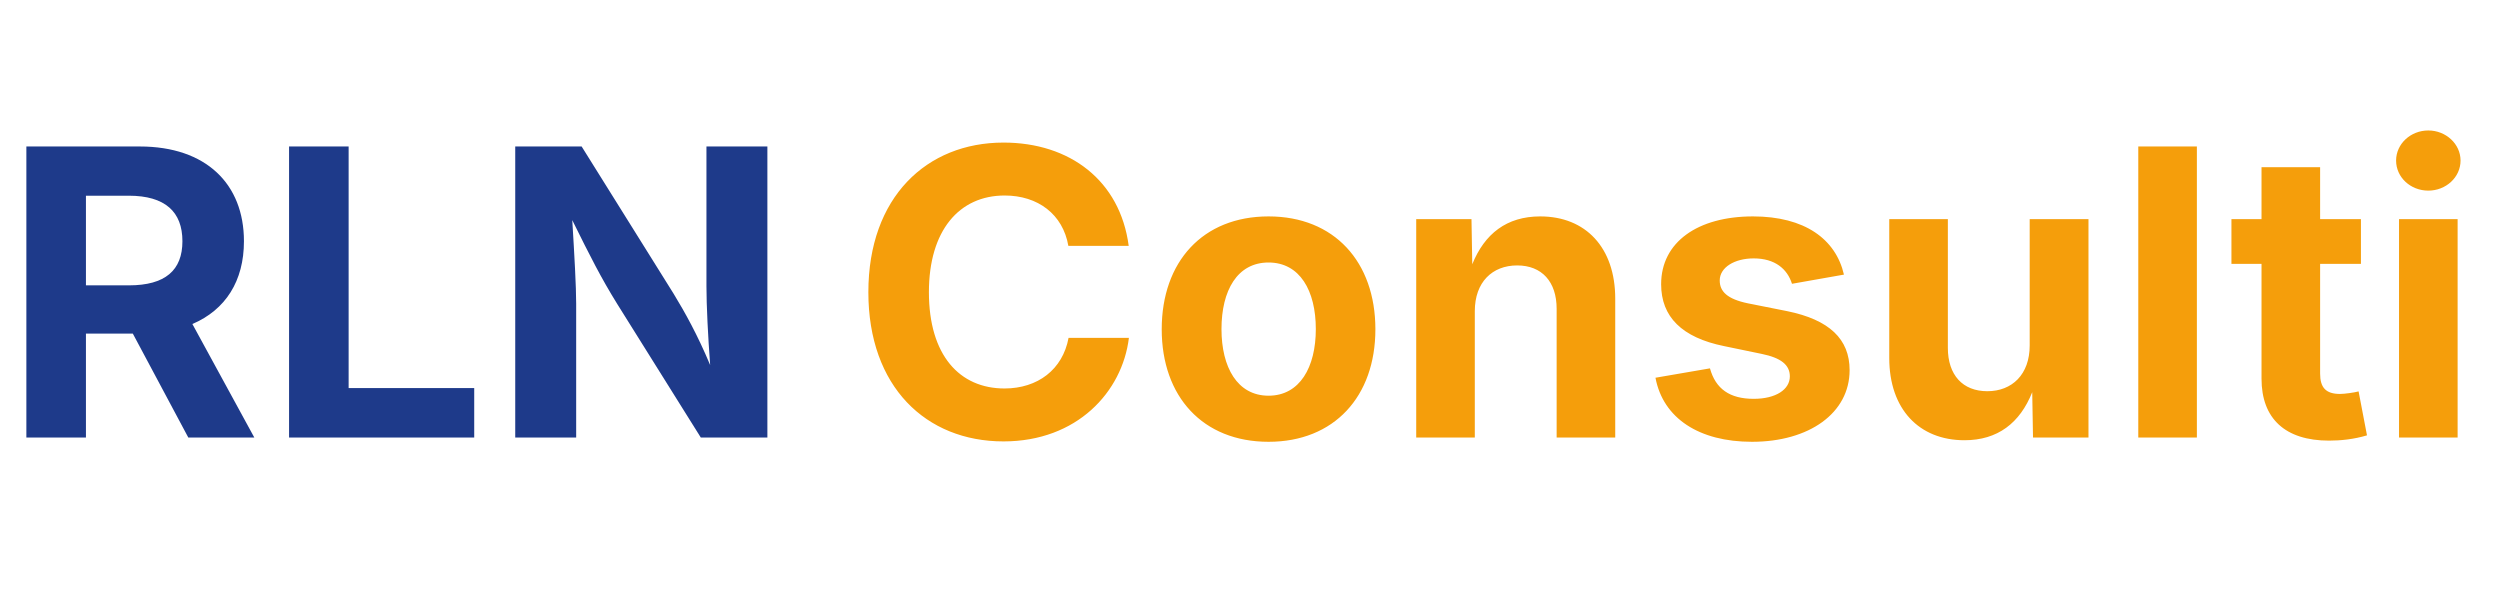
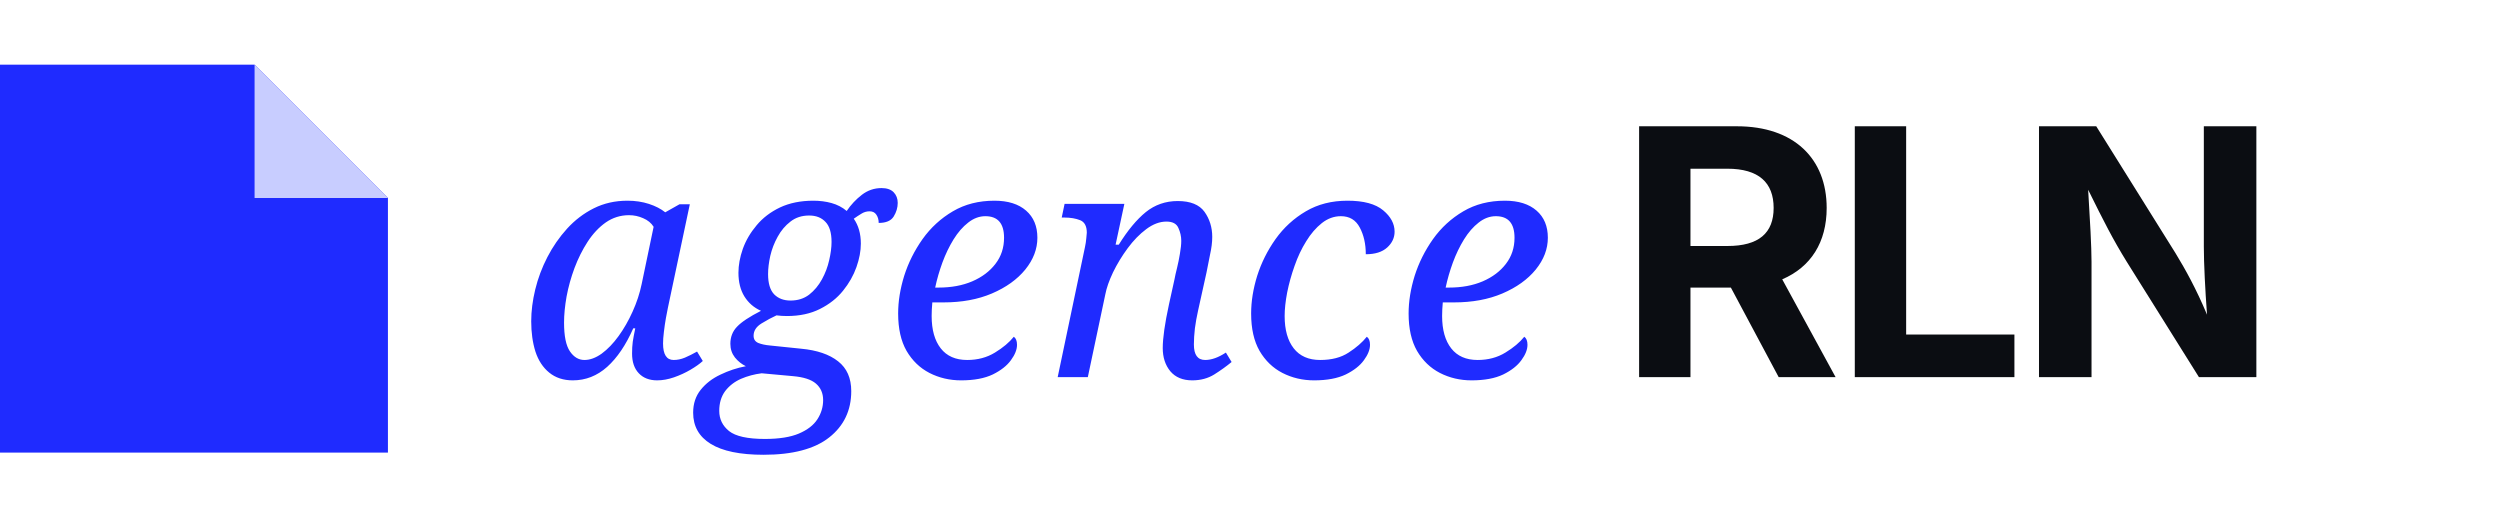
- <svg xmlns="http://www.w3.org/2000/svg" width="200" height="48" viewBox="0 0 200 48" fill="none">
-   <text x="0" y="35" font-family="system-ui, -apple-system, sans-serif" font-size="32" font-weight="700" fill="#1e3a8a">RLN</text>
-   <text x="68" y="35" font-family="system-ui, -apple-system, sans-serif" font-size="32" font-weight="700" fill="#f59e0b">Consulting</text>
+ <svg xmlns="http://www.w3.org/2000/svg" width="232" height="48" viewBox="0 0 232 48">
+   <g transform="translate(0 6) scale(0.5625)">
+     <path d="M0 0H42L64 22V64H0Z" fill="#1F2BFF" />
+     <path d="M42 0V22H64Z" fill="#C8CDFF" />
+   </g>
+   <text x="48" y="35" font-family="Georgia, serif" font-style="italic" font-size="30" fill="#1F2BFF">agence</text>
+   <text x="150" y="35" font-family="system-ui, -apple-system, sans-serif" font-size="32" font-weight="700" letter-spacing="-1" fill="#0B0D12">RLN</text>
</svg>
